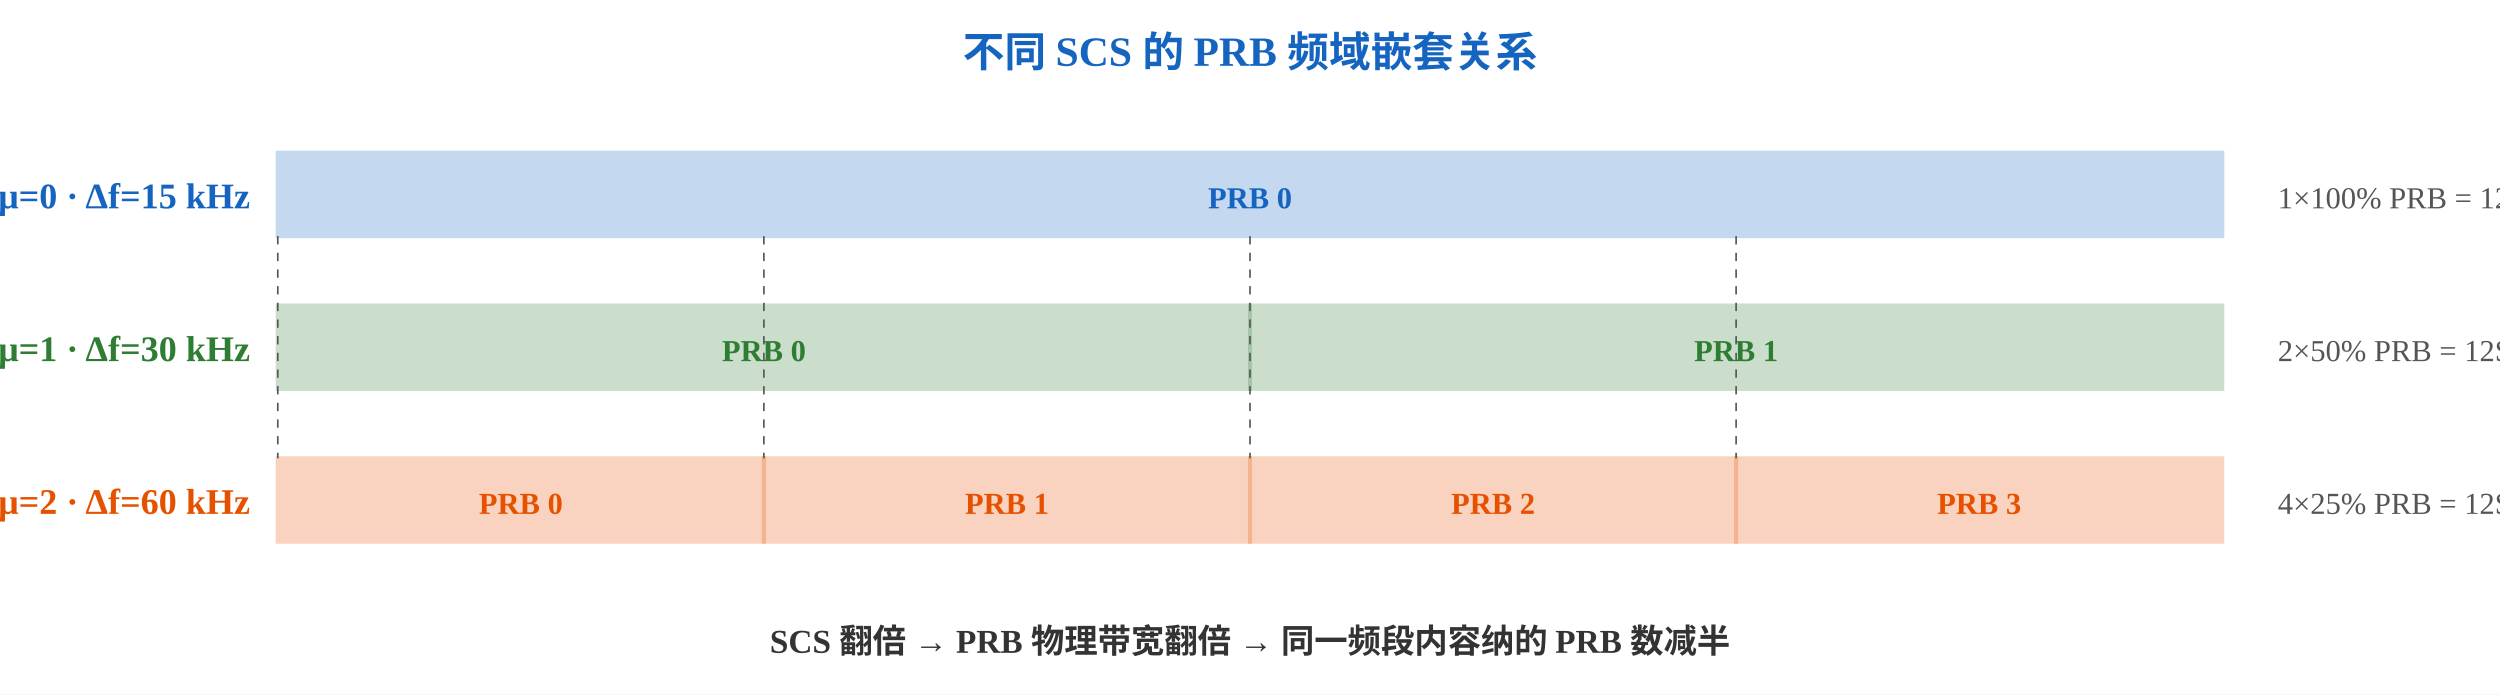
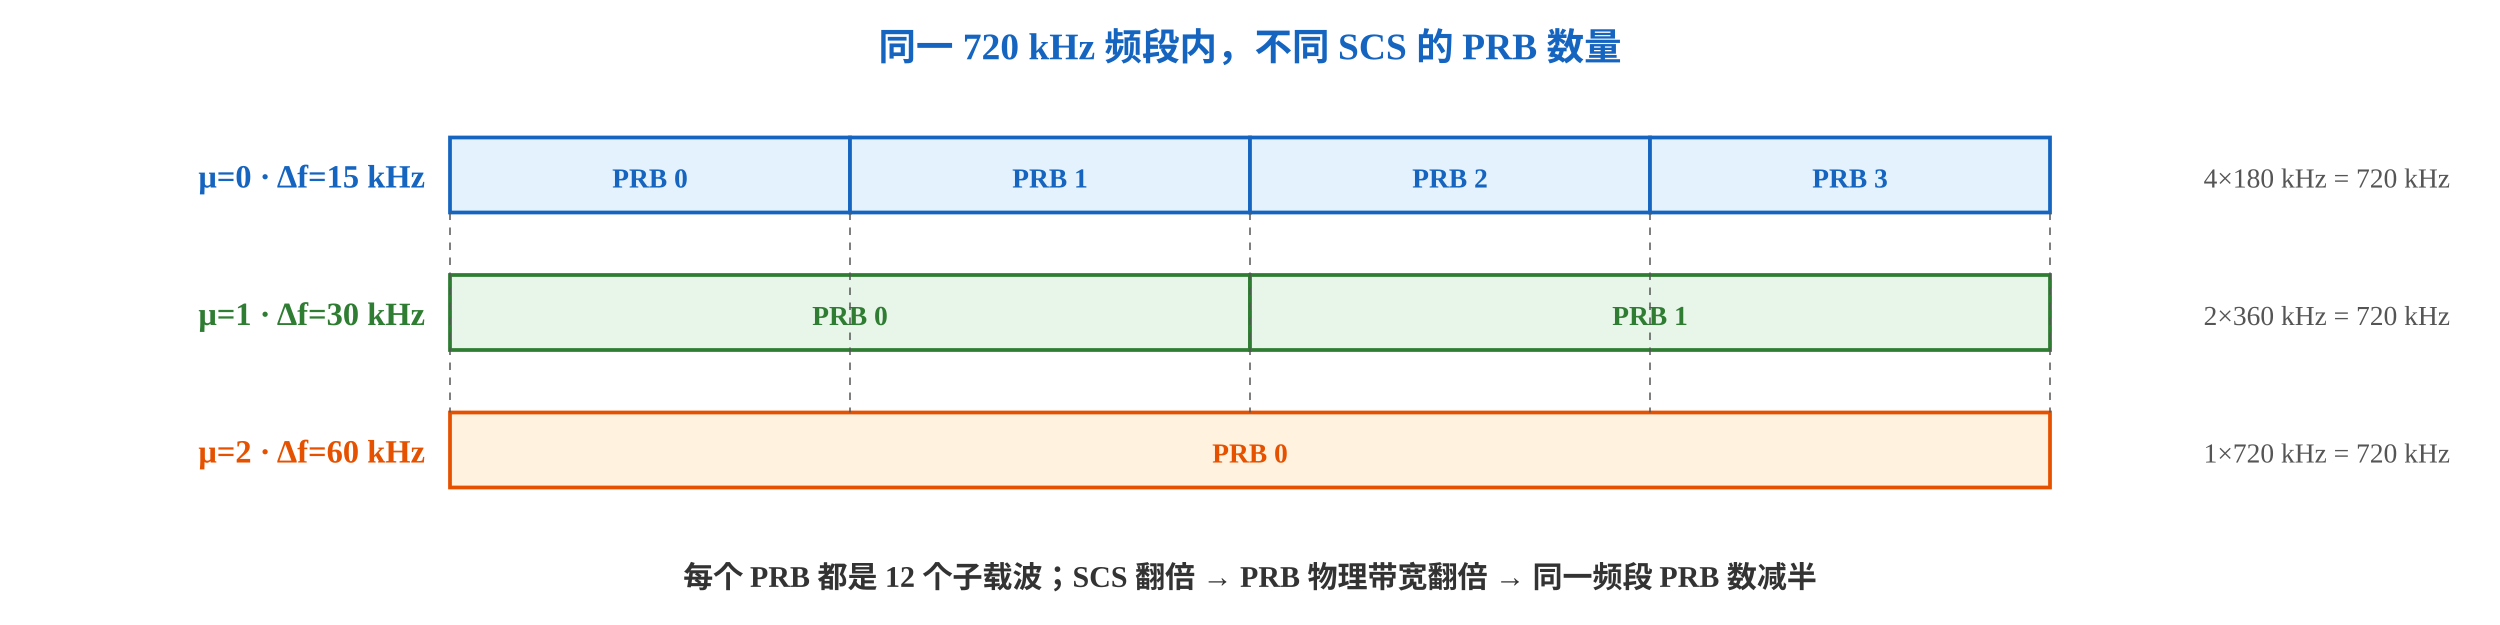
- <svg xmlns="http://www.w3.org/2000/svg" width="900" height="250" viewBox="0 0 900 250">
-   <rect width="900" height="250" fill="white" />
-   <text x="450.0" y="24" text-anchor="middle" font-size="15" fill="#1565c0" font-weight="bold">不同 SCS 的 PRB 频域嵌套关系</text>
-   <text x="90" y="75.0" text-anchor="end" font-size="13" fill="#1565c0" font-weight="bold">μ=0 · Δf=15 kHz</text>
-   <rect x="100.0" y="55" width="700.0" height="30" fill="#1565c0" opacity="0.25" stroke="#1565c0" stroke-width="1.5" />
-   <text x="450.0" y="75.0" text-anchor="middle" font-size="11" fill="#1565c0" font-weight="bold">PRB 0</text>
-   <text x="820" y="75.0" font-size="11" fill="#555">1×100% PRB = 12SC×1</text>
-   <text x="90" y="130.0" text-anchor="end" font-size="13" fill="#2e7d32" font-weight="bold">μ=1 · Δf=30 kHz</text>
-   <rect x="100.0" y="110" width="350.0" height="30" fill="#2e7d32" opacity="0.25" stroke="#2e7d32" stroke-width="1.5" />
-   <text x="275.0" y="130.0" text-anchor="middle" font-size="11" fill="#2e7d32" font-weight="bold">PRB 0</text>
-   <rect x="450.0" y="110" width="350.0" height="30" fill="#2e7d32" opacity="0.25" stroke="#2e7d32" stroke-width="1.5" />
-   <text x="625.0" y="130.0" text-anchor="middle" font-size="11" fill="#2e7d32" font-weight="bold">PRB 1</text>
-   <text x="820" y="130.0" font-size="11" fill="#555">2×50% PRB = 12SC×2</text>
-   <text x="90" y="185.0" text-anchor="end" font-size="13" fill="#e65100" font-weight="bold">μ=2 · Δf=60 kHz</text>
-   <rect x="100.0" y="165" width="175.0" height="30" fill="#e65100" opacity="0.25" stroke="#e65100" stroke-width="1.5" />
-   <text x="187.5" y="185.0" text-anchor="middle" font-size="11" fill="#e65100" font-weight="bold">PRB 0</text>
-   <rect x="275.0" y="165" width="175.0" height="30" fill="#e65100" opacity="0.25" stroke="#e65100" stroke-width="1.5" />
-   <text x="362.5" y="185.0" text-anchor="middle" font-size="11" fill="#e65100" font-weight="bold">PRB 1</text>
-   <rect x="450.0" y="165" width="175.0" height="30" fill="#e65100" opacity="0.25" stroke="#e65100" stroke-width="1.5" />
-   <text x="537.5" y="185.0" text-anchor="middle" font-size="11" fill="#e65100" font-weight="bold">PRB 2</text>
-   <rect x="625.0" y="165" width="175.0" height="30" fill="#e65100" opacity="0.25" stroke="#e65100" stroke-width="1.5" />
-   <text x="712.5" y="185.0" text-anchor="middle" font-size="11" fill="#e65100" font-weight="bold">PRB 3</text>
-   <text x="820" y="185.0" font-size="11" fill="#555">4×25% PRB = 12SC×4</text>
-   <line x1="100.0" y1="85" x2="100.0" y2="165" stroke="#555" stroke-width="0.6" stroke-dasharray="3,3" />
-   <line x1="275.0" y1="85" x2="275.0" y2="165" stroke="#555" stroke-width="0.6" stroke-dasharray="3,3" />
-   <line x1="450.0" y1="85" x2="450.0" y2="165" stroke="#555" stroke-width="0.6" stroke-dasharray="3,3" />
-   <line x1="625.0" y1="85" x2="625.0" y2="165" stroke="#555" stroke-width="0.6" stroke-dasharray="3,3" />
-   <text x="450.0" y="235" text-anchor="middle" font-size="12" fill="#333" font-weight="bold">SCS 翻倍 → PRB 物理带宽翻倍 → 同一频段内容纳的 PRB 数减半</text>
+ <svg xmlns="http://www.w3.org/2000/svg" width="1000" height="250" viewBox="0 0 1000 250">
+   <rect width="1000" height="250" fill="white" />
+   <text x="500.0" y="24" text-anchor="middle" font-size="15" fill="#1565c0" font-weight="bold">同一 720 kHz 频段内，不同 SCS 的 PRB 数量</text>
+   <text x="170" y="75.0" text-anchor="end" font-size="13" fill="#1565c0" font-weight="bold">μ=0 · Δf=15 kHz</text>
+   <rect x="180.0" y="55" width="160.0" height="30" fill="#e3f2fd" stroke="#1565c0" stroke-width="1.5" />
+   <text x="260.0" y="75.0" text-anchor="middle" font-size="11" fill="#1565c0" font-weight="bold">PRB 0</text>
+   <rect x="340.0" y="55" width="160.0" height="30" fill="#e3f2fd" stroke="#1565c0" stroke-width="1.5" />
+   <text x="420.0" y="75.0" text-anchor="middle" font-size="11" fill="#1565c0" font-weight="bold">PRB 1</text>
+   <rect x="500.0" y="55" width="160.0" height="30" fill="#e3f2fd" stroke="#1565c0" stroke-width="1.5" />
+   <text x="580.0" y="75.0" text-anchor="middle" font-size="11" fill="#1565c0" font-weight="bold">PRB 2</text>
+   <rect x="660.0" y="55" width="160.0" height="30" fill="#e3f2fd" stroke="#1565c0" stroke-width="1.5" />
+   <text x="740.0" y="75.0" text-anchor="middle" font-size="11" fill="#1565c0" font-weight="bold">PRB 3</text>
+   <text x="980" y="75.0" text-anchor="end" font-size="11" fill="#555">4×180 kHz = 720 kHz</text>
+   <text x="170" y="130.0" text-anchor="end" font-size="13" fill="#2e7d32" font-weight="bold">μ=1 · Δf=30 kHz</text>
+   <rect x="180.0" y="110" width="320.0" height="30" fill="#e8f5e9" stroke="#2e7d32" stroke-width="1.5" />
+   <text x="340.0" y="130.0" text-anchor="middle" font-size="11" fill="#2e7d32" font-weight="bold">PRB 0</text>
+   <rect x="500.0" y="110" width="320.0" height="30" fill="#e8f5e9" stroke="#2e7d32" stroke-width="1.5" />
+   <text x="660.0" y="130.0" text-anchor="middle" font-size="11" fill="#2e7d32" font-weight="bold">PRB 1</text>
+   <text x="980" y="130.0" text-anchor="end" font-size="11" fill="#555">2×360 kHz = 720 kHz</text>
+   <text x="170" y="185.0" text-anchor="end" font-size="13" fill="#e65100" font-weight="bold">μ=2 · Δf=60 kHz</text>
+   <rect x="180.0" y="165" width="640.0" height="30" fill="#fff3e0" stroke="#e65100" stroke-width="1.5" />
+   <text x="500.0" y="185.0" text-anchor="middle" font-size="11" fill="#e65100" font-weight="bold">PRB 0</text>
+   <text x="980" y="185.0" text-anchor="end" font-size="11" fill="#555">1×720 kHz = 720 kHz</text>
+   <line x1="180.0" y1="85" x2="180.0" y2="165" stroke="#555" stroke-width="0.6" stroke-dasharray="3,3" />
+   <line x1="340.0" y1="85" x2="340.0" y2="165" stroke="#555" stroke-width="0.6" stroke-dasharray="3,3" />
+   <line x1="500.0" y1="85" x2="500.0" y2="165" stroke="#555" stroke-width="0.6" stroke-dasharray="3,3" />
+   <line x1="660.0" y1="85" x2="660.0" y2="165" stroke="#555" stroke-width="0.6" stroke-dasharray="3,3" />
+   <line x1="820.0" y1="85" x2="820.0" y2="165" stroke="#555" stroke-width="0.6" stroke-dasharray="3,3" />
+   <text x="500.0" y="235" text-anchor="middle" font-size="12" fill="#333" font-weight="bold">每个 PRB 都是 12 个子载波；SCS 翻倍 → PRB 物理带宽翻倍 → 同一频段 PRB 数减半</text>
</svg>
